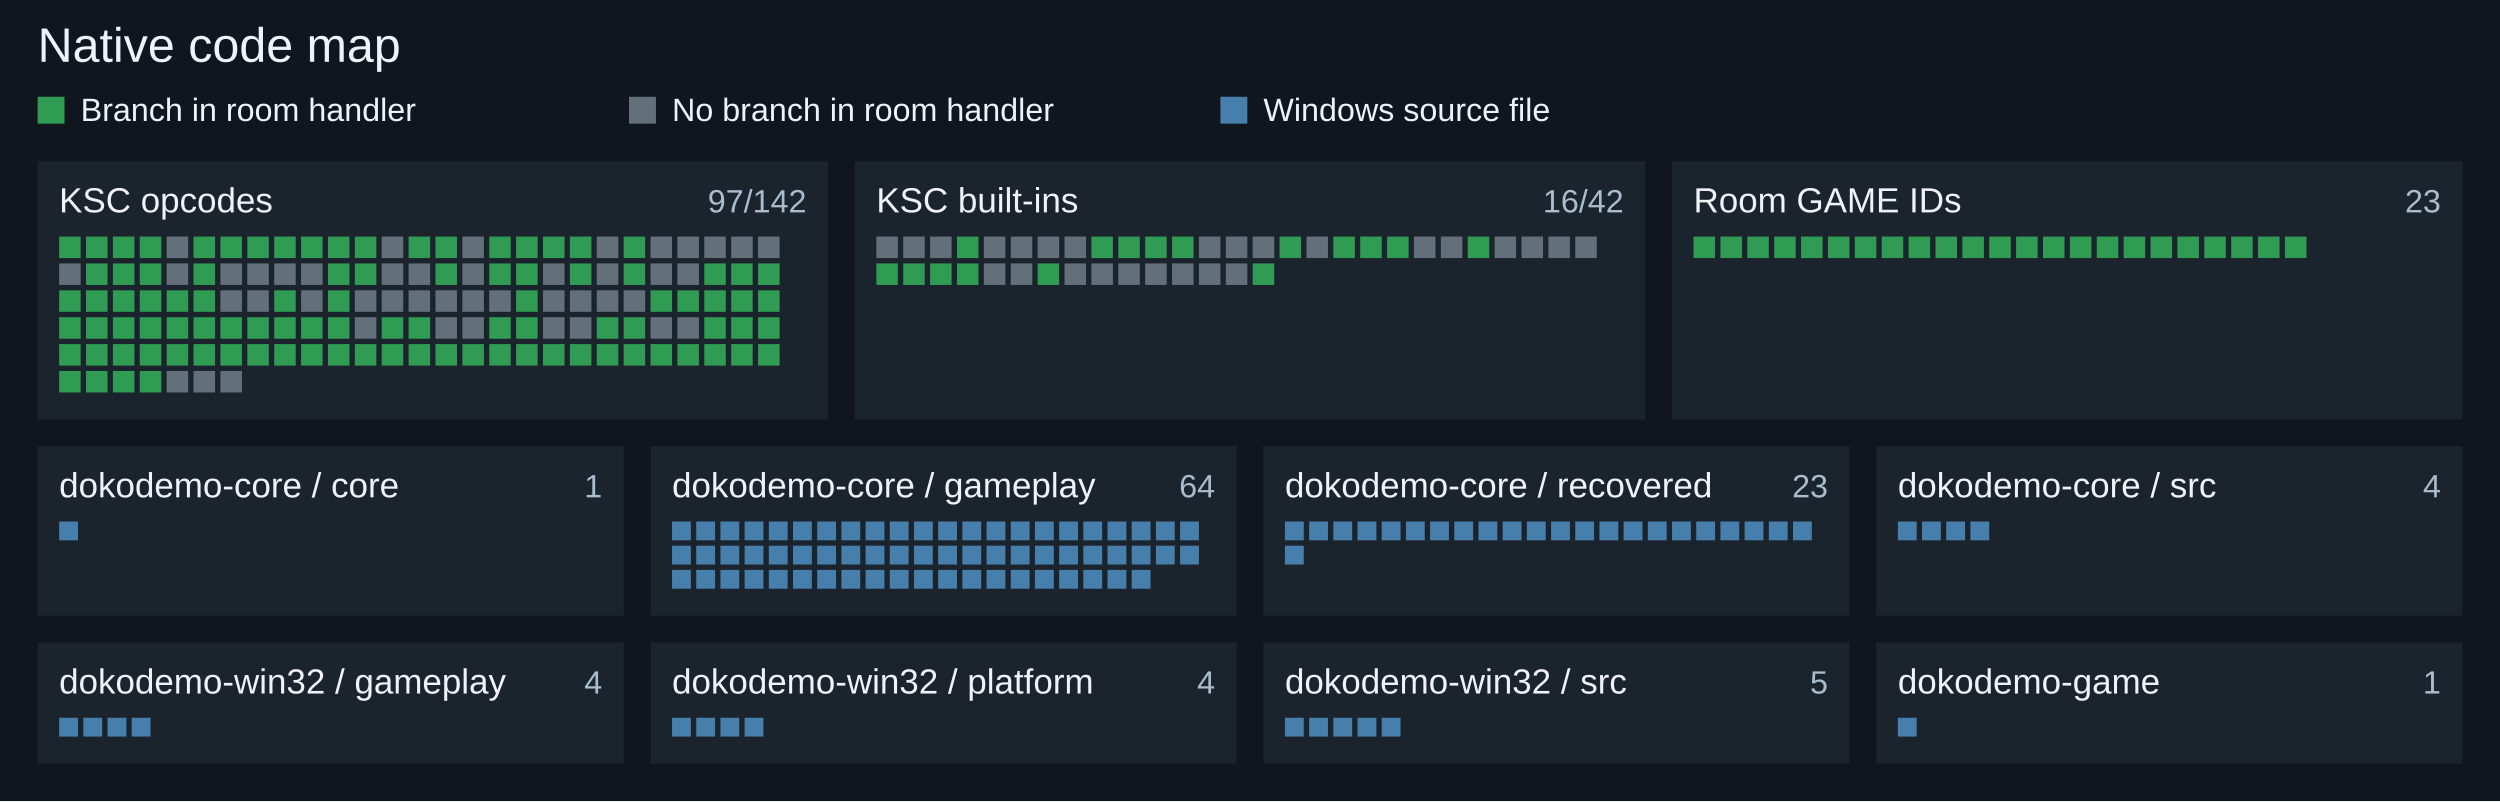
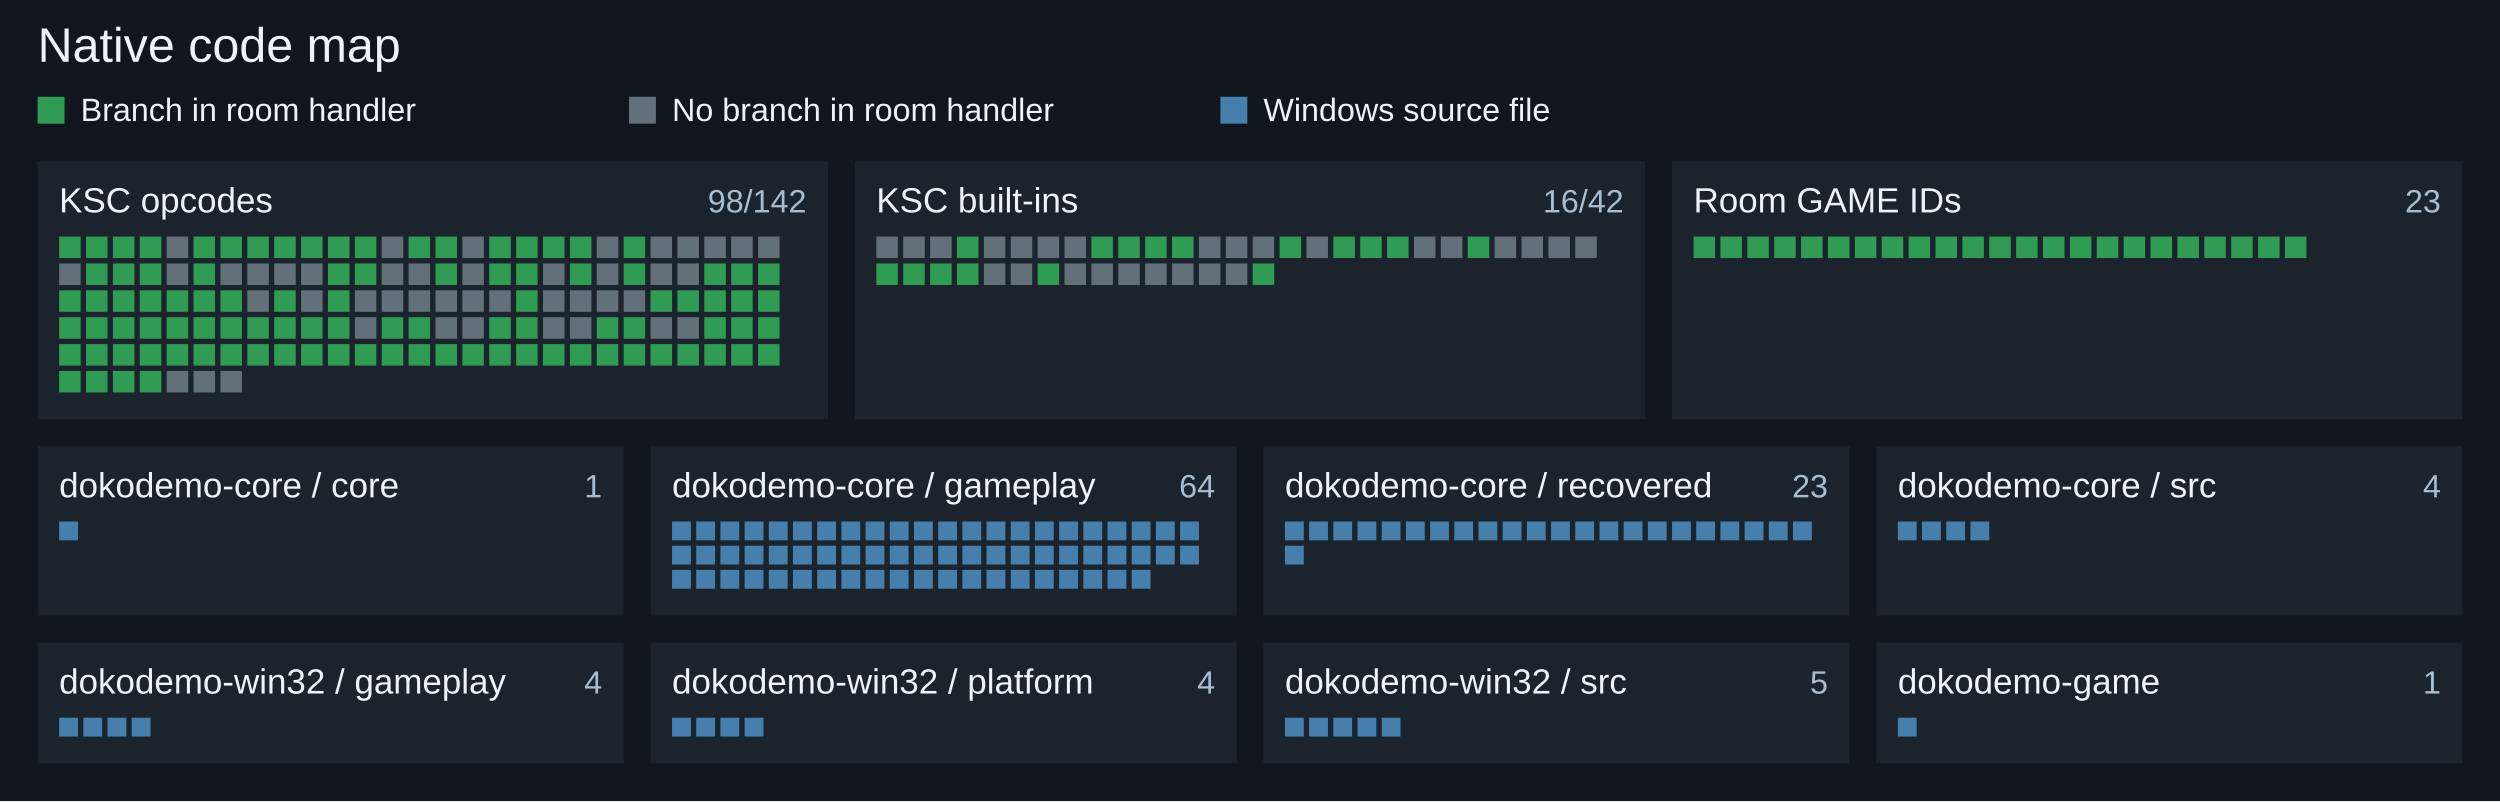
<svg xmlns="http://www.w3.org/2000/svg" width="930" height="298" viewBox="0 0 930 298" role="img" aria-label="Native code map. Each square represents a dispatch ID or Windows source file.">
  <rect x="0" y="0" width="930" height="298" fill="#10161d" />
  <g font-family="Segoe UI, Arial, sans-serif">
    <text x="14" y="23" font-size="18" fill="#edf3f8">Native code map</text>
    <rect x="14" y="36" width="10" height="10" fill="#2f9b53" />
    <text x="30" y="45" font-size="12" fill="#edf3f8">Branch in room handler</text>
    <rect x="234" y="36" width="10" height="10" fill="#63707a" />
    <text x="250" y="45" font-size="12" fill="#edf3f8">No branch in room handler</text>
    <rect x="454" y="36" width="10" height="10" fill="#477fac" />
    <text x="470" y="45" font-size="12" fill="#edf3f8">Windows source file</text>
    <rect x="14" y="60" width="294" height="96" fill="#1b242c" />
    <text x="22" y="79" font-size="13" fill="#edf3f8">KSC opcodes</text>
-     <text x="300" y="79" font-size="12" fill="#a9bdce" text-anchor="end">97/142</text>
+     <text x="300" y="79" font-size="12" fill="#a9bdce" text-anchor="end">98/142</text>
    <rect x="22" y="88" width="8" height="8" fill="#2f9b53" />
    <rect x="32" y="88" width="8" height="8" fill="#2f9b53" />
    <rect x="42" y="88" width="8" height="8" fill="#2f9b53" />
    <rect x="52" y="88" width="8" height="8" fill="#2f9b53" />
    <rect x="62" y="88" width="8" height="8" fill="#63707a" />
    <rect x="72" y="88" width="8" height="8" fill="#2f9b53" />
    <rect x="82" y="88" width="8" height="8" fill="#2f9b53" />
    <rect x="92" y="88" width="8" height="8" fill="#2f9b53" />
    <rect x="102" y="88" width="8" height="8" fill="#2f9b53" />
    <rect x="112" y="88" width="8" height="8" fill="#2f9b53" />
    <rect x="122" y="88" width="8" height="8" fill="#2f9b53" />
    <rect x="132" y="88" width="8" height="8" fill="#2f9b53" />
    <rect x="142" y="88" width="8" height="8" fill="#63707a" />
    <rect x="152" y="88" width="8" height="8" fill="#2f9b53" />
    <rect x="162" y="88" width="8" height="8" fill="#2f9b53" />
    <rect x="172" y="88" width="8" height="8" fill="#63707a" />
    <rect x="182" y="88" width="8" height="8" fill="#2f9b53" />
    <rect x="192" y="88" width="8" height="8" fill="#2f9b53" />
    <rect x="202" y="88" width="8" height="8" fill="#2f9b53" />
    <rect x="212" y="88" width="8" height="8" fill="#2f9b53" />
    <rect x="222" y="88" width="8" height="8" fill="#63707a" />
    <rect x="232" y="88" width="8" height="8" fill="#2f9b53" />
    <rect x="242" y="88" width="8" height="8" fill="#63707a" />
    <rect x="252" y="88" width="8" height="8" fill="#63707a" />
    <rect x="262" y="88" width="8" height="8" fill="#63707a" />
    <rect x="272" y="88" width="8" height="8" fill="#63707a" />
    <rect x="282" y="88" width="8" height="8" fill="#63707a" />
    <rect x="22" y="98" width="8" height="8" fill="#63707a" />
    <rect x="32" y="98" width="8" height="8" fill="#2f9b53" />
    <rect x="42" y="98" width="8" height="8" fill="#2f9b53" />
    <rect x="52" y="98" width="8" height="8" fill="#2f9b53" />
    <rect x="62" y="98" width="8" height="8" fill="#63707a" />
    <rect x="72" y="98" width="8" height="8" fill="#2f9b53" />
    <rect x="82" y="98" width="8" height="8" fill="#63707a" />
    <rect x="92" y="98" width="8" height="8" fill="#63707a" />
    <rect x="102" y="98" width="8" height="8" fill="#63707a" />
    <rect x="112" y="98" width="8" height="8" fill="#63707a" />
    <rect x="122" y="98" width="8" height="8" fill="#2f9b53" />
    <rect x="132" y="98" width="8" height="8" fill="#2f9b53" />
    <rect x="142" y="98" width="8" height="8" fill="#63707a" />
    <rect x="152" y="98" width="8" height="8" fill="#63707a" />
    <rect x="162" y="98" width="8" height="8" fill="#2f9b53" />
    <rect x="172" y="98" width="8" height="8" fill="#63707a" />
    <rect x="182" y="98" width="8" height="8" fill="#2f9b53" />
    <rect x="192" y="98" width="8" height="8" fill="#2f9b53" />
    <rect x="202" y="98" width="8" height="8" fill="#63707a" />
    <rect x="212" y="98" width="8" height="8" fill="#2f9b53" />
    <rect x="222" y="98" width="8" height="8" fill="#63707a" />
    <rect x="232" y="98" width="8" height="8" fill="#2f9b53" />
    <rect x="242" y="98" width="8" height="8" fill="#63707a" />
    <rect x="252" y="98" width="8" height="8" fill="#63707a" />
    <rect x="262" y="98" width="8" height="8" fill="#2f9b53" />
    <rect x="272" y="98" width="8" height="8" fill="#2f9b53" />
    <rect x="282" y="98" width="8" height="8" fill="#2f9b53" />
    <rect x="22" y="108" width="8" height="8" fill="#2f9b53" />
    <rect x="32" y="108" width="8" height="8" fill="#2f9b53" />
    <rect x="42" y="108" width="8" height="8" fill="#2f9b53" />
    <rect x="52" y="108" width="8" height="8" fill="#2f9b53" />
    <rect x="62" y="108" width="8" height="8" fill="#2f9b53" />
    <rect x="72" y="108" width="8" height="8" fill="#2f9b53" />
-     <rect x="82" y="108" width="8" height="8" fill="#63707a" />
+     <rect x="82" y="108" width="8" height="8" fill="#2f9b53" />
    <rect x="92" y="108" width="8" height="8" fill="#63707a" />
    <rect x="102" y="108" width="8" height="8" fill="#2f9b53" />
    <rect x="112" y="108" width="8" height="8" fill="#63707a" />
    <rect x="122" y="108" width="8" height="8" fill="#2f9b53" />
    <rect x="132" y="108" width="8" height="8" fill="#63707a" />
    <rect x="142" y="108" width="8" height="8" fill="#63707a" />
    <rect x="152" y="108" width="8" height="8" fill="#63707a" />
    <rect x="162" y="108" width="8" height="8" fill="#63707a" />
    <rect x="172" y="108" width="8" height="8" fill="#63707a" />
    <rect x="182" y="108" width="8" height="8" fill="#63707a" />
    <rect x="192" y="108" width="8" height="8" fill="#2f9b53" />
    <rect x="202" y="108" width="8" height="8" fill="#63707a" />
    <rect x="212" y="108" width="8" height="8" fill="#63707a" />
    <rect x="222" y="108" width="8" height="8" fill="#63707a" />
    <rect x="232" y="108" width="8" height="8" fill="#63707a" />
    <rect x="242" y="108" width="8" height="8" fill="#2f9b53" />
    <rect x="252" y="108" width="8" height="8" fill="#2f9b53" />
    <rect x="262" y="108" width="8" height="8" fill="#2f9b53" />
    <rect x="272" y="108" width="8" height="8" fill="#2f9b53" />
    <rect x="282" y="108" width="8" height="8" fill="#2f9b53" />
    <rect x="22" y="118" width="8" height="8" fill="#2f9b53" />
    <rect x="32" y="118" width="8" height="8" fill="#2f9b53" />
    <rect x="42" y="118" width="8" height="8" fill="#2f9b53" />
    <rect x="52" y="118" width="8" height="8" fill="#2f9b53" />
    <rect x="62" y="118" width="8" height="8" fill="#2f9b53" />
    <rect x="72" y="118" width="8" height="8" fill="#2f9b53" />
    <rect x="82" y="118" width="8" height="8" fill="#2f9b53" />
    <rect x="92" y="118" width="8" height="8" fill="#2f9b53" />
    <rect x="102" y="118" width="8" height="8" fill="#2f9b53" />
    <rect x="112" y="118" width="8" height="8" fill="#2f9b53" />
    <rect x="122" y="118" width="8" height="8" fill="#2f9b53" />
    <rect x="132" y="118" width="8" height="8" fill="#63707a" />
    <rect x="142" y="118" width="8" height="8" fill="#2f9b53" />
    <rect x="152" y="118" width="8" height="8" fill="#2f9b53" />
    <rect x="162" y="118" width="8" height="8" fill="#63707a" />
    <rect x="172" y="118" width="8" height="8" fill="#63707a" />
    <rect x="182" y="118" width="8" height="8" fill="#2f9b53" />
    <rect x="192" y="118" width="8" height="8" fill="#2f9b53" />
    <rect x="202" y="118" width="8" height="8" fill="#63707a" />
    <rect x="212" y="118" width="8" height="8" fill="#63707a" />
    <rect x="222" y="118" width="8" height="8" fill="#2f9b53" />
    <rect x="232" y="118" width="8" height="8" fill="#2f9b53" />
    <rect x="242" y="118" width="8" height="8" fill="#63707a" />
    <rect x="252" y="118" width="8" height="8" fill="#63707a" />
    <rect x="262" y="118" width="8" height="8" fill="#2f9b53" />
    <rect x="272" y="118" width="8" height="8" fill="#2f9b53" />
    <rect x="282" y="118" width="8" height="8" fill="#2f9b53" />
    <rect x="22" y="128" width="8" height="8" fill="#2f9b53" />
    <rect x="32" y="128" width="8" height="8" fill="#2f9b53" />
    <rect x="42" y="128" width="8" height="8" fill="#2f9b53" />
    <rect x="52" y="128" width="8" height="8" fill="#2f9b53" />
    <rect x="62" y="128" width="8" height="8" fill="#2f9b53" />
    <rect x="72" y="128" width="8" height="8" fill="#2f9b53" />
    <rect x="82" y="128" width="8" height="8" fill="#2f9b53" />
    <rect x="92" y="128" width="8" height="8" fill="#2f9b53" />
    <rect x="102" y="128" width="8" height="8" fill="#2f9b53" />
    <rect x="112" y="128" width="8" height="8" fill="#2f9b53" />
    <rect x="122" y="128" width="8" height="8" fill="#2f9b53" />
    <rect x="132" y="128" width="8" height="8" fill="#2f9b53" />
    <rect x="142" y="128" width="8" height="8" fill="#2f9b53" />
    <rect x="152" y="128" width="8" height="8" fill="#2f9b53" />
    <rect x="162" y="128" width="8" height="8" fill="#2f9b53" />
    <rect x="172" y="128" width="8" height="8" fill="#2f9b53" />
    <rect x="182" y="128" width="8" height="8" fill="#2f9b53" />
    <rect x="192" y="128" width="8" height="8" fill="#2f9b53" />
    <rect x="202" y="128" width="8" height="8" fill="#2f9b53" />
    <rect x="212" y="128" width="8" height="8" fill="#2f9b53" />
    <rect x="222" y="128" width="8" height="8" fill="#2f9b53" />
    <rect x="232" y="128" width="8" height="8" fill="#2f9b53" />
    <rect x="242" y="128" width="8" height="8" fill="#2f9b53" />
    <rect x="252" y="128" width="8" height="8" fill="#2f9b53" />
    <rect x="262" y="128" width="8" height="8" fill="#2f9b53" />
    <rect x="272" y="128" width="8" height="8" fill="#2f9b53" />
    <rect x="282" y="128" width="8" height="8" fill="#2f9b53" />
    <rect x="22" y="138" width="8" height="8" fill="#2f9b53" />
    <rect x="32" y="138" width="8" height="8" fill="#2f9b53" />
    <rect x="42" y="138" width="8" height="8" fill="#2f9b53" />
    <rect x="52" y="138" width="8" height="8" fill="#2f9b53" />
    <rect x="62" y="138" width="8" height="8" fill="#63707a" />
    <rect x="72" y="138" width="8" height="8" fill="#63707a" />
    <rect x="82" y="138" width="8" height="8" fill="#63707a" />
    <rect x="318" y="60" width="294" height="96" fill="#1b242c" />
    <text x="326" y="79" font-size="13" fill="#edf3f8">KSC built-ins</text>
    <text x="604" y="79" font-size="12" fill="#a9bdce" text-anchor="end">16/42</text>
    <rect x="326" y="88" width="8" height="8" fill="#63707a" />
    <rect x="336" y="88" width="8" height="8" fill="#63707a" />
    <rect x="346" y="88" width="8" height="8" fill="#63707a" />
    <rect x="356" y="88" width="8" height="8" fill="#2f9b53" />
    <rect x="366" y="88" width="8" height="8" fill="#63707a" />
    <rect x="376" y="88" width="8" height="8" fill="#63707a" />
    <rect x="386" y="88" width="8" height="8" fill="#63707a" />
    <rect x="396" y="88" width="8" height="8" fill="#63707a" />
    <rect x="406" y="88" width="8" height="8" fill="#2f9b53" />
    <rect x="416" y="88" width="8" height="8" fill="#2f9b53" />
    <rect x="426" y="88" width="8" height="8" fill="#2f9b53" />
    <rect x="436" y="88" width="8" height="8" fill="#2f9b53" />
    <rect x="446" y="88" width="8" height="8" fill="#63707a" />
    <rect x="456" y="88" width="8" height="8" fill="#63707a" />
    <rect x="466" y="88" width="8" height="8" fill="#63707a" />
    <rect x="476" y="88" width="8" height="8" fill="#2f9b53" />
    <rect x="486" y="88" width="8" height="8" fill="#63707a" />
    <rect x="496" y="88" width="8" height="8" fill="#2f9b53" />
    <rect x="506" y="88" width="8" height="8" fill="#2f9b53" />
    <rect x="516" y="88" width="8" height="8" fill="#2f9b53" />
    <rect x="526" y="88" width="8" height="8" fill="#63707a" />
    <rect x="536" y="88" width="8" height="8" fill="#63707a" />
    <rect x="546" y="88" width="8" height="8" fill="#2f9b53" />
    <rect x="556" y="88" width="8" height="8" fill="#63707a" />
    <rect x="566" y="88" width="8" height="8" fill="#63707a" />
    <rect x="576" y="88" width="8" height="8" fill="#63707a" />
    <rect x="586" y="88" width="8" height="8" fill="#63707a" />
    <rect x="326" y="98" width="8" height="8" fill="#2f9b53" />
    <rect x="336" y="98" width="8" height="8" fill="#2f9b53" />
    <rect x="346" y="98" width="8" height="8" fill="#2f9b53" />
    <rect x="356" y="98" width="8" height="8" fill="#2f9b53" />
    <rect x="366" y="98" width="8" height="8" fill="#63707a" />
    <rect x="376" y="98" width="8" height="8" fill="#63707a" />
    <rect x="386" y="98" width="8" height="8" fill="#2f9b53" />
    <rect x="396" y="98" width="8" height="8" fill="#63707a" />
    <rect x="406" y="98" width="8" height="8" fill="#63707a" />
    <rect x="416" y="98" width="8" height="8" fill="#63707a" />
    <rect x="426" y="98" width="8" height="8" fill="#63707a" />
    <rect x="436" y="98" width="8" height="8" fill="#63707a" />
    <rect x="446" y="98" width="8" height="8" fill="#63707a" />
    <rect x="456" y="98" width="8" height="8" fill="#63707a" />
    <rect x="466" y="98" width="8" height="8" fill="#2f9b53" />
    <rect x="622" y="60" width="294" height="96" fill="#1b242c" />
    <text x="630" y="79" font-size="13" fill="#edf3f8">Room GAME IDs</text>
    <text x="908" y="79" font-size="12" fill="#a9bdce" text-anchor="end">23</text>
    <rect x="630" y="88" width="8" height="8" fill="#2f9b53" />
    <rect x="640" y="88" width="8" height="8" fill="#2f9b53" />
    <rect x="650" y="88" width="8" height="8" fill="#2f9b53" />
    <rect x="660" y="88" width="8" height="8" fill="#2f9b53" />
    <rect x="670" y="88" width="8" height="8" fill="#2f9b53" />
    <rect x="680" y="88" width="8" height="8" fill="#2f9b53" />
    <rect x="690" y="88" width="8" height="8" fill="#2f9b53" />
    <rect x="700" y="88" width="8" height="8" fill="#2f9b53" />
    <rect x="710" y="88" width="8" height="8" fill="#2f9b53" />
    <rect x="720" y="88" width="8" height="8" fill="#2f9b53" />
    <rect x="730" y="88" width="8" height="8" fill="#2f9b53" />
    <rect x="740" y="88" width="8" height="8" fill="#2f9b53" />
    <rect x="750" y="88" width="8" height="8" fill="#2f9b53" />
    <rect x="760" y="88" width="8" height="8" fill="#2f9b53" />
    <rect x="770" y="88" width="8" height="8" fill="#2f9b53" />
    <rect x="780" y="88" width="8" height="8" fill="#2f9b53" />
    <rect x="790" y="88" width="8" height="8" fill="#2f9b53" />
    <rect x="800" y="88" width="8" height="8" fill="#2f9b53" />
    <rect x="810" y="88" width="8" height="8" fill="#2f9b53" />
    <rect x="820" y="88" width="8" height="8" fill="#2f9b53" />
    <rect x="830" y="88" width="8" height="8" fill="#2f9b53" />
    <rect x="840" y="88" width="8" height="8" fill="#2f9b53" />
    <rect x="850" y="88" width="8" height="8" fill="#2f9b53" />
    <rect x="14" y="166" width="218" height="63" fill="#1b242c" />
    <text x="22" y="185" font-size="13" fill="#edf3f8">dokodemo-core / core</text>
    <text x="224" y="185" font-size="12" fill="#a9bdce" text-anchor="end">1</text>
    <rect x="22" y="194" width="7" height="7" fill="#477fac" />
    <rect x="242" y="166" width="218" height="63" fill="#1b242c" />
    <text x="250" y="185" font-size="13" fill="#edf3f8">dokodemo-core / gameplay</text>
    <text x="452" y="185" font-size="12" fill="#a9bdce" text-anchor="end">64</text>
    <rect x="250" y="194" width="7" height="7" fill="#477fac" />
    <rect x="259" y="194" width="7" height="7" fill="#477fac" />
    <rect x="268" y="194" width="7" height="7" fill="#477fac" />
    <rect x="277" y="194" width="7" height="7" fill="#477fac" />
    <rect x="286" y="194" width="7" height="7" fill="#477fac" />
    <rect x="295" y="194" width="7" height="7" fill="#477fac" />
    <rect x="304" y="194" width="7" height="7" fill="#477fac" />
    <rect x="313" y="194" width="7" height="7" fill="#477fac" />
    <rect x="322" y="194" width="7" height="7" fill="#477fac" />
    <rect x="331" y="194" width="7" height="7" fill="#477fac" />
    <rect x="340" y="194" width="7" height="7" fill="#477fac" />
    <rect x="349" y="194" width="7" height="7" fill="#477fac" />
    <rect x="358" y="194" width="7" height="7" fill="#477fac" />
    <rect x="367" y="194" width="7" height="7" fill="#477fac" />
    <rect x="376" y="194" width="7" height="7" fill="#477fac" />
    <rect x="385" y="194" width="7" height="7" fill="#477fac" />
    <rect x="394" y="194" width="7" height="7" fill="#477fac" />
    <rect x="403" y="194" width="7" height="7" fill="#477fac" />
    <rect x="412" y="194" width="7" height="7" fill="#477fac" />
    <rect x="421" y="194" width="7" height="7" fill="#477fac" />
    <rect x="430" y="194" width="7" height="7" fill="#477fac" />
    <rect x="439" y="194" width="7" height="7" fill="#477fac" />
    <rect x="250" y="203" width="7" height="7" fill="#477fac" />
    <rect x="259" y="203" width="7" height="7" fill="#477fac" />
    <rect x="268" y="203" width="7" height="7" fill="#477fac" />
    <rect x="277" y="203" width="7" height="7" fill="#477fac" />
    <rect x="286" y="203" width="7" height="7" fill="#477fac" />
    <rect x="295" y="203" width="7" height="7" fill="#477fac" />
    <rect x="304" y="203" width="7" height="7" fill="#477fac" />
    <rect x="313" y="203" width="7" height="7" fill="#477fac" />
    <rect x="322" y="203" width="7" height="7" fill="#477fac" />
    <rect x="331" y="203" width="7" height="7" fill="#477fac" />
    <rect x="340" y="203" width="7" height="7" fill="#477fac" />
    <rect x="349" y="203" width="7" height="7" fill="#477fac" />
    <rect x="358" y="203" width="7" height="7" fill="#477fac" />
    <rect x="367" y="203" width="7" height="7" fill="#477fac" />
    <rect x="376" y="203" width="7" height="7" fill="#477fac" />
    <rect x="385" y="203" width="7" height="7" fill="#477fac" />
    <rect x="394" y="203" width="7" height="7" fill="#477fac" />
    <rect x="403" y="203" width="7" height="7" fill="#477fac" />
    <rect x="412" y="203" width="7" height="7" fill="#477fac" />
    <rect x="421" y="203" width="7" height="7" fill="#477fac" />
    <rect x="430" y="203" width="7" height="7" fill="#477fac" />
    <rect x="439" y="203" width="7" height="7" fill="#477fac" />
    <rect x="250" y="212" width="7" height="7" fill="#477fac" />
    <rect x="259" y="212" width="7" height="7" fill="#477fac" />
    <rect x="268" y="212" width="7" height="7" fill="#477fac" />
    <rect x="277" y="212" width="7" height="7" fill="#477fac" />
    <rect x="286" y="212" width="7" height="7" fill="#477fac" />
    <rect x="295" y="212" width="7" height="7" fill="#477fac" />
    <rect x="304" y="212" width="7" height="7" fill="#477fac" />
    <rect x="313" y="212" width="7" height="7" fill="#477fac" />
    <rect x="322" y="212" width="7" height="7" fill="#477fac" />
    <rect x="331" y="212" width="7" height="7" fill="#477fac" />
    <rect x="340" y="212" width="7" height="7" fill="#477fac" />
    <rect x="349" y="212" width="7" height="7" fill="#477fac" />
    <rect x="358" y="212" width="7" height="7" fill="#477fac" />
    <rect x="367" y="212" width="7" height="7" fill="#477fac" />
    <rect x="376" y="212" width="7" height="7" fill="#477fac" />
    <rect x="385" y="212" width="7" height="7" fill="#477fac" />
    <rect x="394" y="212" width="7" height="7" fill="#477fac" />
    <rect x="403" y="212" width="7" height="7" fill="#477fac" />
    <rect x="412" y="212" width="7" height="7" fill="#477fac" />
    <rect x="421" y="212" width="7" height="7" fill="#477fac" />
    <rect x="470" y="166" width="218" height="63" fill="#1b242c" />
    <text x="478" y="185" font-size="13" fill="#edf3f8">dokodemo-core / recovered</text>
    <text x="680" y="185" font-size="12" fill="#a9bdce" text-anchor="end">23</text>
    <rect x="478" y="194" width="7" height="7" fill="#477fac" />
    <rect x="487" y="194" width="7" height="7" fill="#477fac" />
    <rect x="496" y="194" width="7" height="7" fill="#477fac" />
    <rect x="505" y="194" width="7" height="7" fill="#477fac" />
    <rect x="514" y="194" width="7" height="7" fill="#477fac" />
    <rect x="523" y="194" width="7" height="7" fill="#477fac" />
    <rect x="532" y="194" width="7" height="7" fill="#477fac" />
    <rect x="541" y="194" width="7" height="7" fill="#477fac" />
    <rect x="550" y="194" width="7" height="7" fill="#477fac" />
    <rect x="559" y="194" width="7" height="7" fill="#477fac" />
    <rect x="568" y="194" width="7" height="7" fill="#477fac" />
    <rect x="577" y="194" width="7" height="7" fill="#477fac" />
    <rect x="586" y="194" width="7" height="7" fill="#477fac" />
    <rect x="595" y="194" width="7" height="7" fill="#477fac" />
    <rect x="604" y="194" width="7" height="7" fill="#477fac" />
    <rect x="613" y="194" width="7" height="7" fill="#477fac" />
    <rect x="622" y="194" width="7" height="7" fill="#477fac" />
    <rect x="631" y="194" width="7" height="7" fill="#477fac" />
    <rect x="640" y="194" width="7" height="7" fill="#477fac" />
    <rect x="649" y="194" width="7" height="7" fill="#477fac" />
    <rect x="658" y="194" width="7" height="7" fill="#477fac" />
    <rect x="667" y="194" width="7" height="7" fill="#477fac" />
    <rect x="478" y="203" width="7" height="7" fill="#477fac" />
    <rect x="698" y="166" width="218" height="63" fill="#1b242c" />
    <text x="706" y="185" font-size="13" fill="#edf3f8">dokodemo-core / src</text>
    <text x="908" y="185" font-size="12" fill="#a9bdce" text-anchor="end">4</text>
    <rect x="706" y="194" width="7" height="7" fill="#477fac" />
    <rect x="715" y="194" width="7" height="7" fill="#477fac" />
    <rect x="724" y="194" width="7" height="7" fill="#477fac" />
    <rect x="733" y="194" width="7" height="7" fill="#477fac" />
    <rect x="14" y="239" width="218" height="45" fill="#1b242c" />
    <text x="22" y="258" font-size="13" fill="#edf3f8">dokodemo-win32 / gameplay</text>
    <text x="224" y="258" font-size="12" fill="#a9bdce" text-anchor="end">4</text>
    <rect x="22" y="267" width="7" height="7" fill="#477fac" />
    <rect x="31" y="267" width="7" height="7" fill="#477fac" />
    <rect x="40" y="267" width="7" height="7" fill="#477fac" />
    <rect x="49" y="267" width="7" height="7" fill="#477fac" />
    <rect x="242" y="239" width="218" height="45" fill="#1b242c" />
    <text x="250" y="258" font-size="13" fill="#edf3f8">dokodemo-win32 / platform</text>
    <text x="452" y="258" font-size="12" fill="#a9bdce" text-anchor="end">4</text>
    <rect x="250" y="267" width="7" height="7" fill="#477fac" />
    <rect x="259" y="267" width="7" height="7" fill="#477fac" />
    <rect x="268" y="267" width="7" height="7" fill="#477fac" />
    <rect x="277" y="267" width="7" height="7" fill="#477fac" />
    <rect x="470" y="239" width="218" height="45" fill="#1b242c" />
    <text x="478" y="258" font-size="13" fill="#edf3f8">dokodemo-win32 / src</text>
    <text x="680" y="258" font-size="12" fill="#a9bdce" text-anchor="end">5</text>
    <rect x="478" y="267" width="7" height="7" fill="#477fac" />
    <rect x="487" y="267" width="7" height="7" fill="#477fac" />
    <rect x="496" y="267" width="7" height="7" fill="#477fac" />
    <rect x="505" y="267" width="7" height="7" fill="#477fac" />
    <rect x="514" y="267" width="7" height="7" fill="#477fac" />
    <rect x="698" y="239" width="218" height="45" fill="#1b242c" />
    <text x="706" y="258" font-size="13" fill="#edf3f8">dokodemo-game</text>
    <text x="908" y="258" font-size="12" fill="#a9bdce" text-anchor="end">1</text>
    <rect x="706" y="267" width="7" height="7" fill="#477fac" />
  </g>
</svg>
